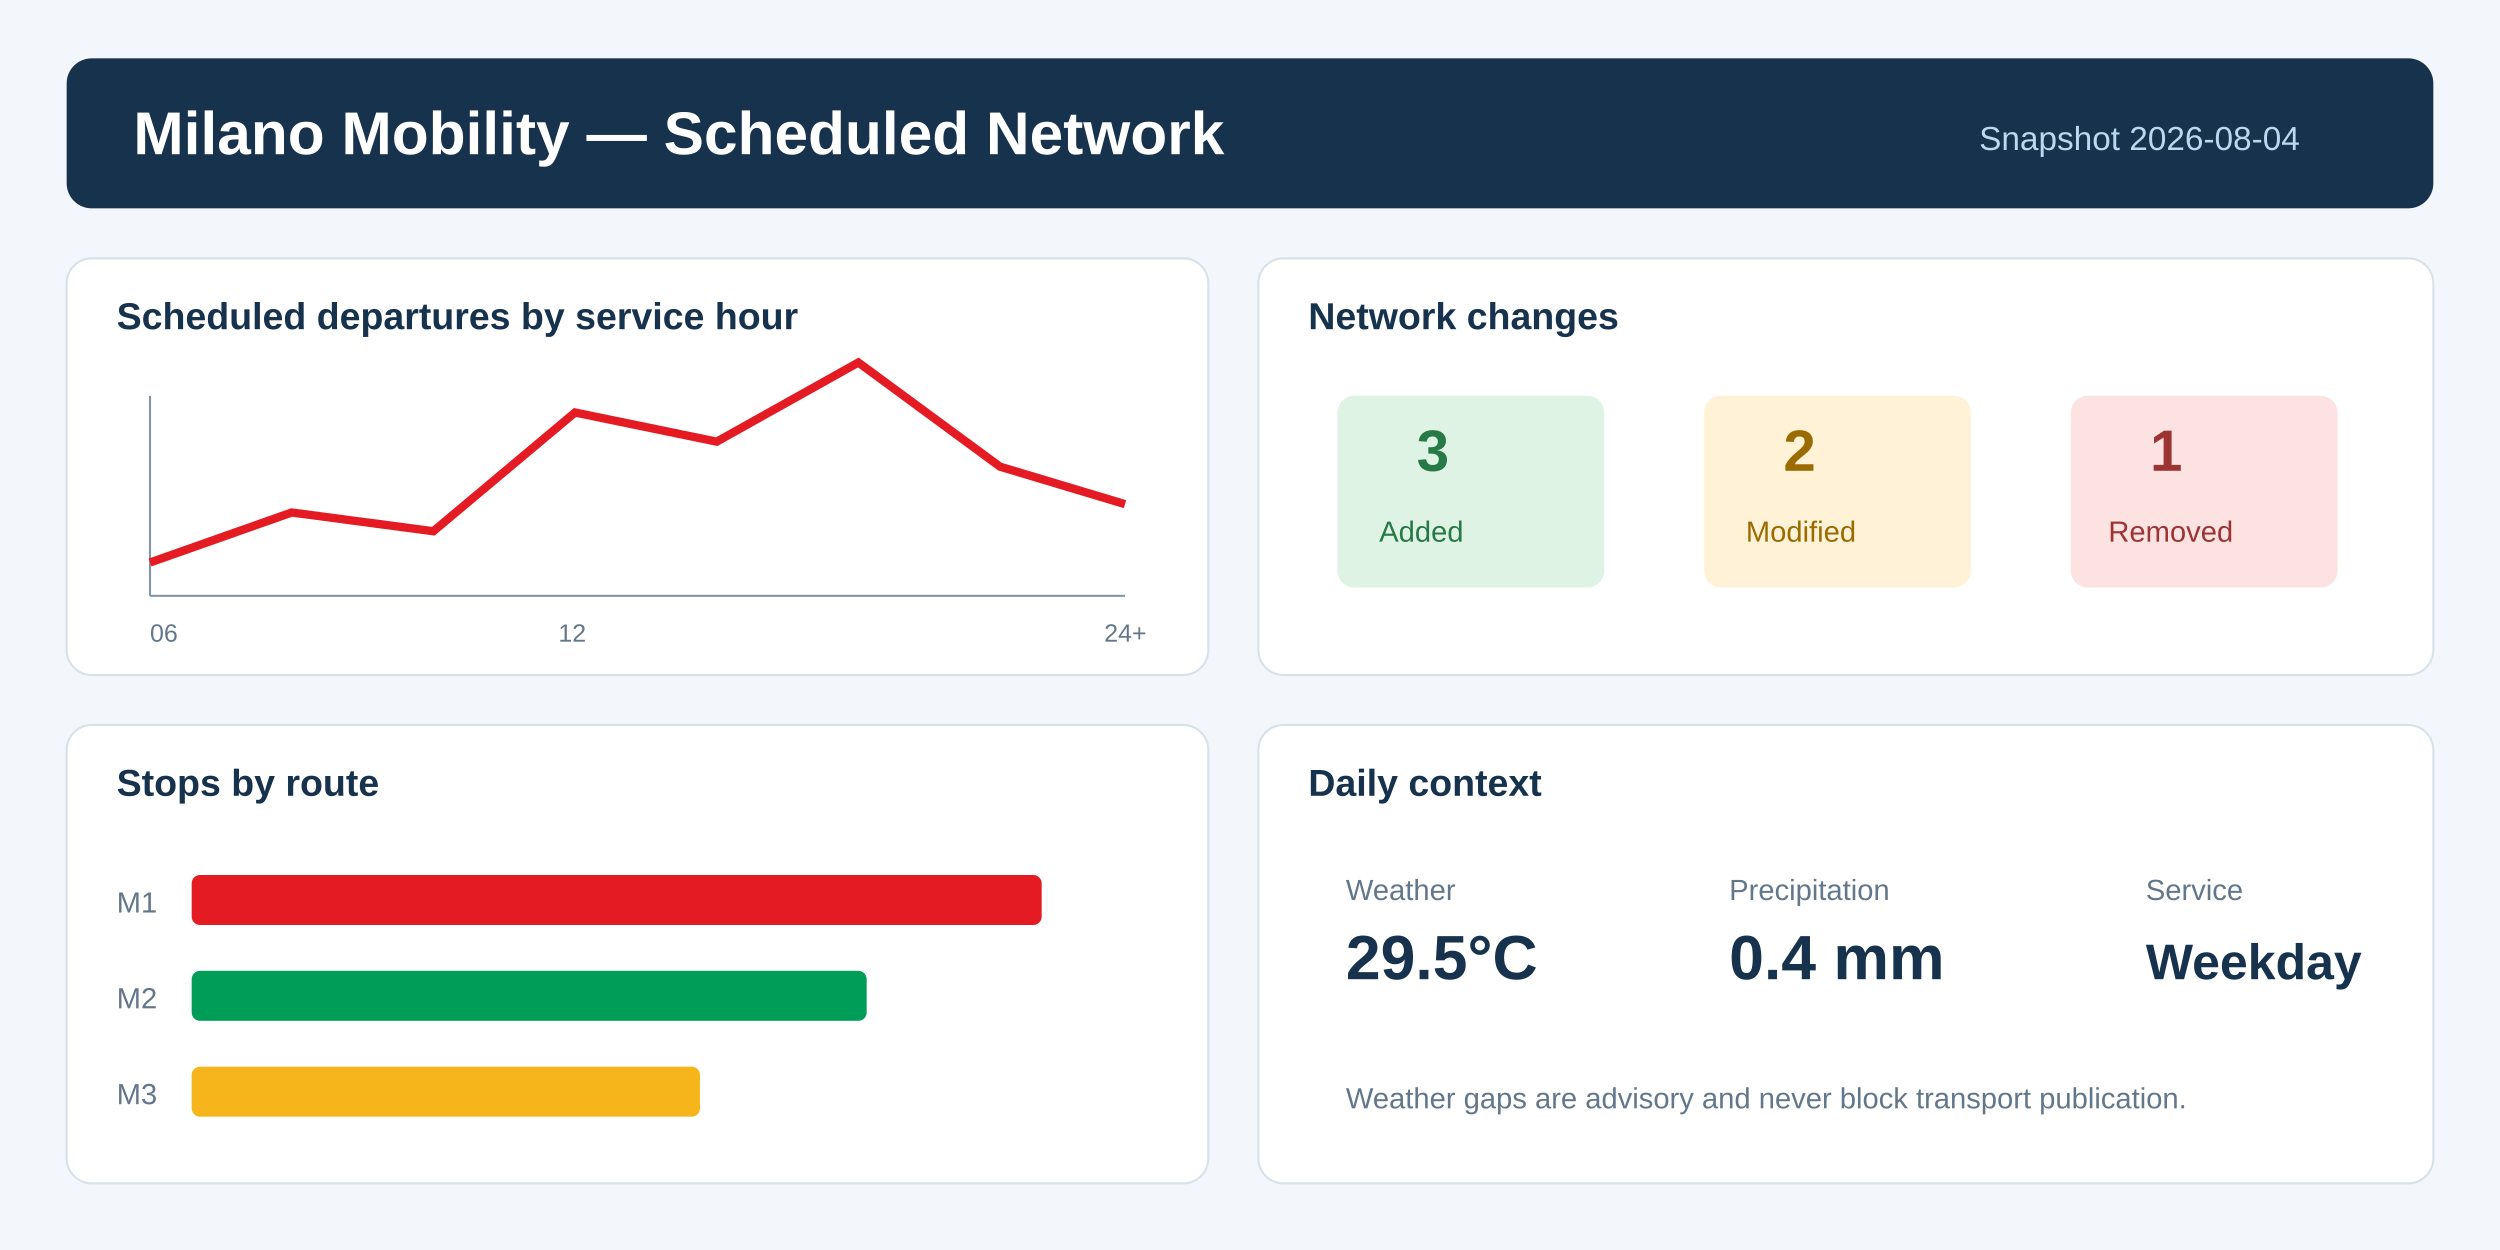
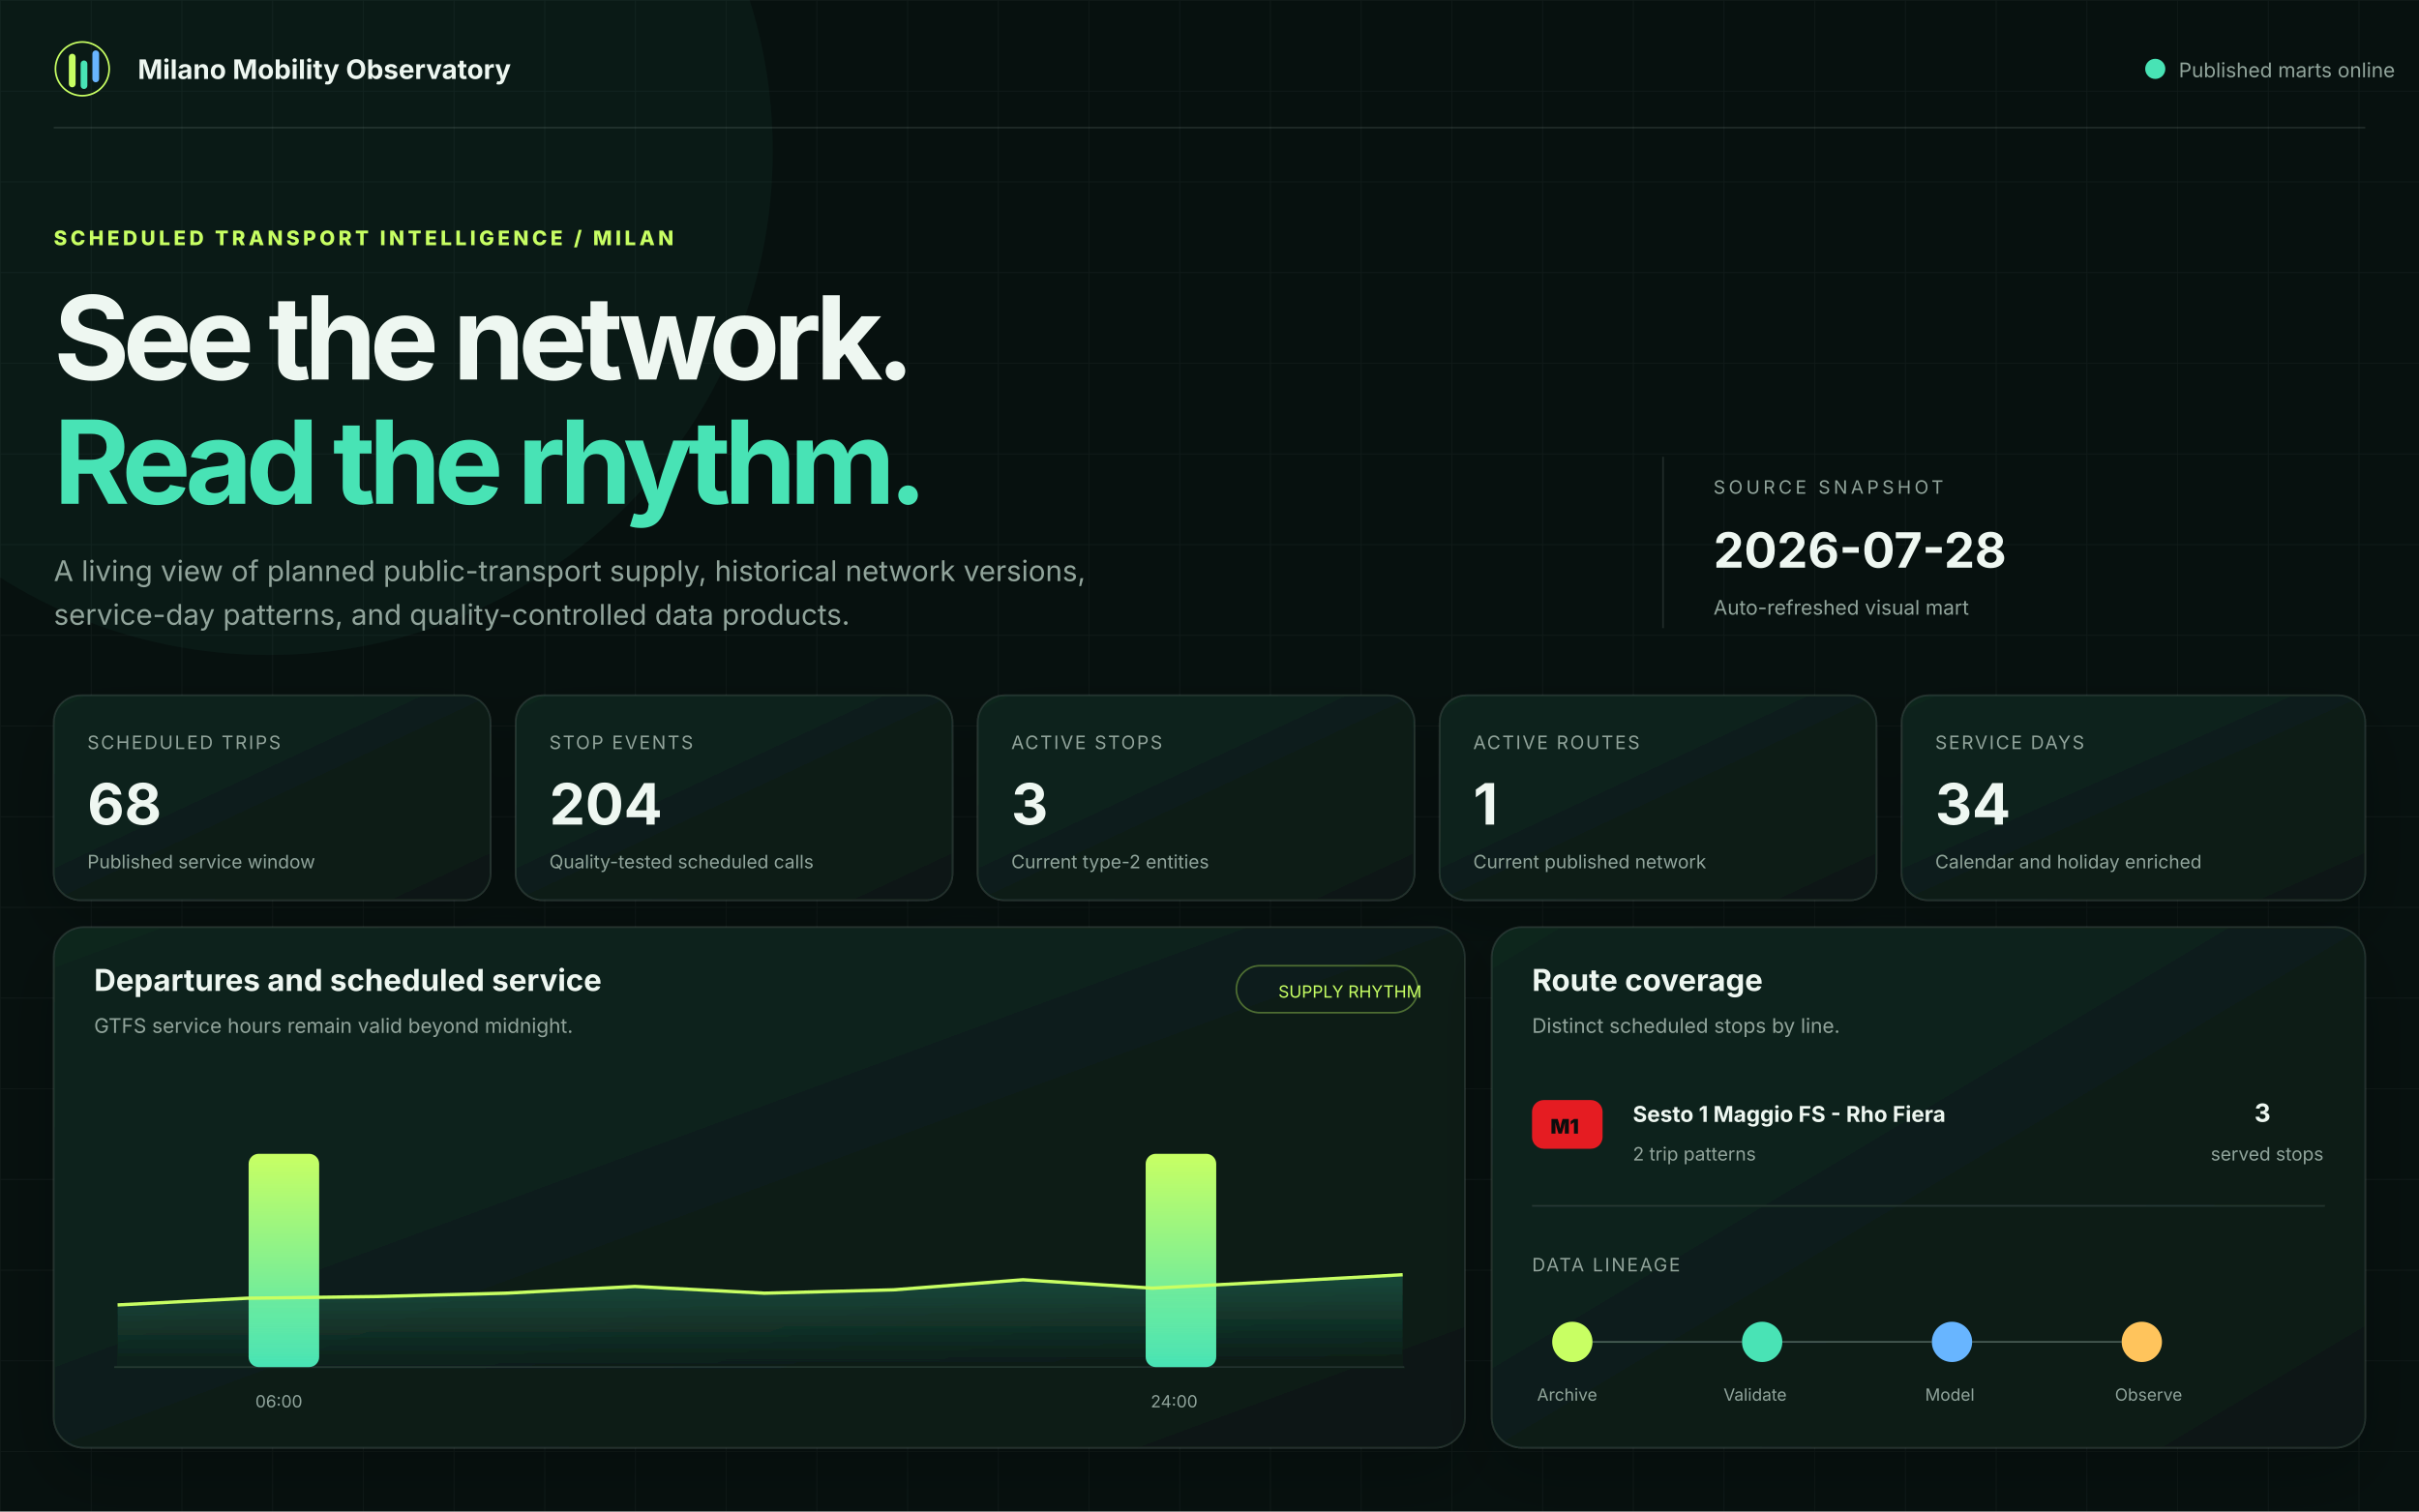
- <svg xmlns="http://www.w3.org/2000/svg" width="1200" height="600" viewBox="0 0 1200 600" role="img" aria-labelledby="title desc">
-   <rect width="1200" height="600" fill="#f3f6fa" />
-   <rect x="32" y="28" width="1136" height="72" rx="12" fill="#17324d" />
-   <text x="64" y="74" fill="#fff" font-family="Arial,sans-serif" font-size="29" font-weight="700">Milano Mobility — Scheduled Network</text>
-   <text x="950" y="72" fill="#b9d9ed" font-family="Arial,sans-serif" font-size="16">Snapshot 2026-08-04</text>
-   <g font-family="Arial,sans-serif">
-     <rect x="32" y="124" width="548" height="200" rx="12" fill="#fff" stroke="#d7e1ea" />
-     <text x="56" y="158" fill="#17324d" font-size="18" font-weight="700">Scheduled departures by service hour</text>
-     <line x1="72" y1="286" x2="540" y2="286" stroke="#8295a8" />
-     <line x1="72" y1="190" x2="72" y2="286" stroke="#8295a8" />
-     <polyline points="72,270 140,246 208,255 276,198 344,212 412,174 480,224 540,242" fill="none" stroke="#e51b23" stroke-width="4" />
-     <text x="72" y="308" fill="#62778a" font-size="12">06</text>
-     <text x="268" y="308" fill="#62778a" font-size="12">12</text>
-     <text x="530" y="308" fill="#62778a" font-size="12">24+</text>
-     <rect x="604" y="124" width="564" height="200" rx="12" fill="#fff" stroke="#d7e1ea" />
-     <text x="628" y="158" fill="#17324d" font-size="18" font-weight="700">Network changes</text>
-     <rect x="642" y="190" width="128" height="92" rx="8" fill="#dff3e5" />
-     <text x="680" y="226" fill="#277946" font-size="28" font-weight="700">3</text>
-     <text x="662" y="260" fill="#277946" font-size="14">Added</text>
-     <rect x="818" y="190" width="128" height="92" rx="8" fill="#fff2d6" />
-     <text x="856" y="226" fill="#9a6b00" font-size="28" font-weight="700">2</text>
-     <text x="838" y="260" fill="#9a6b00" font-size="14">Modified</text>
-     <rect x="994" y="190" width="128" height="92" rx="8" fill="#fde2e2" />
-     <text x="1032" y="226" fill="#9c3434" font-size="28" font-weight="700">1</text>
-     <text x="1012" y="260" fill="#9c3434" font-size="14">Removed</text>
-     <rect x="32" y="348" width="548" height="220" rx="12" fill="#fff" stroke="#d7e1ea" />
-     <text x="56" y="382" fill="#17324d" font-size="18" font-weight="700">Stops by route</text>
-     <rect x="92" y="420" width="408" height="24" rx="4" fill="#e51b23" />
-     <text x="56" y="438" fill="#62778a" font-size="14">M1</text>
-     <rect x="92" y="466" width="324" height="24" rx="4" fill="#009d58" />
-     <text x="56" y="484" fill="#62778a" font-size="14">M2</text>
-     <rect x="92" y="512" width="244" height="24" rx="4" fill="#f5b51b" />
-     <text x="56" y="530" fill="#62778a" font-size="14">M3</text>
-     <rect x="604" y="348" width="564" height="220" rx="12" fill="#fff" stroke="#d7e1ea" />
-     <text x="628" y="382" fill="#17324d" font-size="18" font-weight="700">Daily context</text>
-     <text x="646" y="432" fill="#62778a" font-size="14">Weather</text>
-     <text x="646" y="470" fill="#17324d" font-size="30" font-weight="700">29.5°C</text>
-     <text x="830" y="432" fill="#62778a" font-size="14">Precipitation</text>
-     <text x="830" y="470" fill="#17324d" font-size="30" font-weight="700">0.4 mm</text>
-     <text x="1030" y="432" fill="#62778a" font-size="14">Service</text>
-     <text x="1030" y="470" fill="#17324d" font-size="24" font-weight="700">Weekday</text>
-     <text x="646" y="532" fill="#62778a" font-size="14">Weather gaps are advisory and never block transport publication.</text>
+ <svg xmlns="http://www.w3.org/2000/svg" width="1440" height="900" viewBox="0 0 1440 900" role="img" aria-labelledby="title desc">
+   <defs>
+     <linearGradient id="panel" x1="0" y1="0" x2="1" y2="1">
+       <stop stop-color="#10251f" />
+       <stop offset="1" stop-color="#091814" />
+     </linearGradient>
+     <linearGradient id="bar" x1="0" y1="1" x2="0" y2="0">
+       <stop stop-color="#48e3b5" />
+       <stop offset="1" stop-color="#c8ff63" />
+     </linearGradient>
+     <linearGradient id="area" x1="0" y1="0" x2="0" y2="1">
+       <stop stop-color="#48e3b5" stop-opacity=".42" />
+       <stop offset="1" stop-color="#48e3b5" stop-opacity="0" />
+     </linearGradient>
+     <pattern id="grid" width="54" height="54" patternUnits="userSpaceOnUse">
+       <path d="M54 0H0V54" fill="none" stroke="#d9f0e2" stroke-opacity=".045" />
+     </pattern>
+     <filter id="shadow" x="-20%" y="-20%" width="140%" height="140%">
+       <feDropShadow dx="0" dy="15" stdDeviation="20" flood-color="#000" flood-opacity=".22" />
+     </filter>
+   </defs>
+   <rect width="1440" height="900" fill="#07110f" />
+   <rect width="1440" height="900" fill="url(#grid)" />
+   <circle cx="160" cy="90" r="300" fill="#48e3b5" opacity=".045" />
+   <g font-family="Inter,Arial,sans-serif">
+     <g transform="translate(32 24)">
+       <circle cx="17" cy="17" r="16" fill="none" stroke="#c8ff63" />
+       <rect x="9" y="8" width="4" height="20" rx="2" fill="#c8ff63" />
+       <rect x="16" y="12" width="4" height="17" rx="2" fill="#48e3b5" />
+       <rect x="23" y="6" width="4" height="19" rx="2" fill="#68b5ff" />
+       <text x="50" y="23" fill="#eef7f1" font-size="16" font-weight="700">Milano Mobility Observatory</text>
+     </g>
+     <circle cx="1283" cy="41" r="6" fill="#48e3b5" />
+     <text x="1297" y="46" fill="#91a49b" font-size="12">Published marts online</text>
+     <line x1="32" y1="76" x2="1408" y2="76" stroke="#d9f0e2" stroke-opacity=".12" />
+     <text x="32" y="146" fill="#c8ff63" font-size="12" font-weight="800" letter-spacing="2">SCHEDULED TRANSPORT INTELLIGENCE / MILAN</text>
+     <text x="32" y="226" fill="#eef7f1" font-size="69" font-weight="750" letter-spacing="-4">See the network.</text>
+     <text x="32" y="300" fill="#48e3b5" font-size="69" font-weight="750" letter-spacing="-4">Read the rhythm.</text>
+     <text x="32" y="346" fill="#91a49b" font-size="17">A living view of planned public-transport supply, historical network versions,</text>
+     <text x="32" y="372" fill="#91a49b" font-size="17">service-day patterns, and quality-controlled data products.</text>
+     <line x1="990" y1="272" x2="990" y2="374" stroke="#d9f0e2" stroke-opacity=".12" />
+     <text x="1020" y="294" fill="#91a49b" font-size="11" letter-spacing="2">SOURCE SNAPSHOT</text>
+     <text x="1020" y="338" fill="#eef7f1" font-size="29" font-weight="750">2026-07-28</text>
+     <text x="1020" y="366" fill="#91a49b" font-size="12">Auto-refreshed visual mart</text>
+     <g filter="url(#shadow)">
+       <g transform="translate(32 414)">
+         <rect width="260" height="122" rx="16" fill="url(#panel)" stroke="#d9f0e2" stroke-opacity=".12" />
+         <text x="20" y="32" fill="#91a49b" font-size="11" letter-spacing="1">SCHEDULED TRIPS</text>
+         <text x="20" y="77" fill="#eef7f1" font-size="34" font-weight="750">68</text>
+         <text x="20" y="103" fill="#91a49b" font-size="11">Published service window</text>
+       </g>
+       <g transform="translate(307 414)">
+         <rect width="260" height="122" rx="16" fill="url(#panel)" stroke="#d9f0e2" stroke-opacity=".12" />
+         <text x="20" y="32" fill="#91a49b" font-size="11" letter-spacing="1">STOP EVENTS</text>
+         <text x="20" y="77" fill="#eef7f1" font-size="34" font-weight="750">204</text>
+         <text x="20" y="103" fill="#91a49b" font-size="11">Quality-tested scheduled calls</text>
+       </g>
+       <g transform="translate(582 414)">
+         <rect width="260" height="122" rx="16" fill="url(#panel)" stroke="#d9f0e2" stroke-opacity=".12" />
+         <text x="20" y="32" fill="#91a49b" font-size="11" letter-spacing="1">ACTIVE STOPS</text>
+         <text x="20" y="77" fill="#eef7f1" font-size="34" font-weight="750">3</text>
+         <text x="20" y="103" fill="#91a49b" font-size="11">Current type-2 entities</text>
+       </g>
+       <g transform="translate(857 414)">
+         <rect width="260" height="122" rx="16" fill="url(#panel)" stroke="#d9f0e2" stroke-opacity=".12" />
+         <text x="20" y="32" fill="#91a49b" font-size="11" letter-spacing="1">ACTIVE ROUTES</text>
+         <text x="20" y="77" fill="#eef7f1" font-size="34" font-weight="750">1</text>
+         <text x="20" y="103" fill="#91a49b" font-size="11">Current published network</text>
+       </g>
+       <g transform="translate(1132 414)">
+         <rect width="276" height="122" rx="16" fill="url(#panel)" stroke="#d9f0e2" stroke-opacity=".12" />
+         <text x="20" y="32" fill="#91a49b" font-size="11" letter-spacing="1">SERVICE DAYS</text>
+         <text x="20" y="77" fill="#eef7f1" font-size="34" font-weight="750">34</text>
+         <text x="20" y="103" fill="#91a49b" font-size="11">Calendar and holiday enriched</text>
+       </g>
+     </g>
+     <g transform="translate(32 552)" filter="url(#shadow)">
+       <rect width="840" height="310" rx="18" fill="url(#panel)" stroke="#d9f0e2" stroke-opacity=".12" />
+       <text x="24" y="38" fill="#eef7f1" font-size="18" font-weight="700">Departures and scheduled service</text>
+       <text x="24" y="63" fill="#91a49b" font-size="12">GTFS service hours remain valid beyond midnight.</text>
+       <rect x="704" y="23" width="108" height="28" rx="14" fill="none" stroke="#c8ff63" stroke-opacity=".35" />
+       <text x="729" y="42" fill="#c8ff63" font-size="10">SUPPLY RHYTHM</text>
+       <line x1="36" y1="262" x2="804" y2="262" stroke="#d9f0e2" stroke-opacity=".12" />
+       <rect x="116" y="135" width="42" height="127" rx="6" fill="url(#bar)" />
+       <rect x="650" y="135" width="42" height="127" rx="6" fill="url(#bar)" />
+       <text x="120" y="286" fill="#91a49b" font-size="10">06:00</text>
+       <text x="653" y="286" fill="#91a49b" font-size="10">24:00</text>
+       <path d="M38 225 L115 221 L192 220 L269 218 L346 214 L423 218 L500 216 L577 210 L654 215 L731 211 L803 207 L803 262 L38 262 Z" fill="url(#area)" opacity=".55" />
+       <path d="M38 225 L115 221 L192 220 L269 218 L346 214 L423 218 L500 216 L577 210 L654 215 L731 211 L803 207" fill="none" stroke="#c8ff63" stroke-width="2" />
+     </g>
+     <g transform="translate(888 552)" filter="url(#shadow)">
+       <rect width="520" height="310" rx="18" fill="url(#panel)" stroke="#d9f0e2" stroke-opacity=".12" />
+       <text x="24" y="38" fill="#eef7f1" font-size="18" font-weight="700">Route coverage</text>
+       <text x="24" y="63" fill="#91a49b" font-size="12">Distinct scheduled stops by line.</text>
+       <rect x="24" y="103" width="42" height="29" rx="7" fill="#e51b23" />
+       <text x="35" y="123" fill="#07110f" font-size="12" font-weight="850">M1</text>
+       <text x="84" y="116" fill="#eef7f1" font-size="13" font-weight="700">Sesto 1 Maggio FS - Rho Fiera</text>
+       <text x="84" y="139" fill="#91a49b" font-size="11">2 trip patterns</text>
+       <text x="454" y="116" fill="#eef7f1" font-size="15" font-weight="750">3</text>
+       <text x="428" y="139" fill="#91a49b" font-size="11">served stops</text>
+       <line x1="24" y1="166" x2="496" y2="166" stroke="#d9f0e2" stroke-opacity=".12" />
+       <text x="24" y="205" fill="#91a49b" font-size="11" letter-spacing="1">DATA LINEAGE</text>
+       <circle cx="48" cy="247" r="12" fill="#c8ff63" />
+       <circle cx="161" cy="247" r="12" fill="#48e3b5" />
+       <circle cx="274" cy="247" r="12" fill="#68b5ff" />
+       <circle cx="387" cy="247" r="12" fill="#ffc45c" />
+       <line x1="60" y1="247" x2="149" y2="247" stroke="#d9f0e2" stroke-opacity=".3" />
+       <line x1="173" y1="247" x2="262" y2="247" stroke="#d9f0e2" stroke-opacity=".3" />
+       <line x1="286" y1="247" x2="375" y2="247" stroke="#d9f0e2" stroke-opacity=".3" />
+       <text x="27" y="282" fill="#91a49b" font-size="10">Archive</text>
+       <text x="138" y="282" fill="#91a49b" font-size="10">Validate</text>
+       <text x="258" y="282" fill="#91a49b" font-size="10">Model</text>
+       <text x="371" y="282" fill="#91a49b" font-size="10">Observe</text>
+     </g>
  </g>
</svg>
